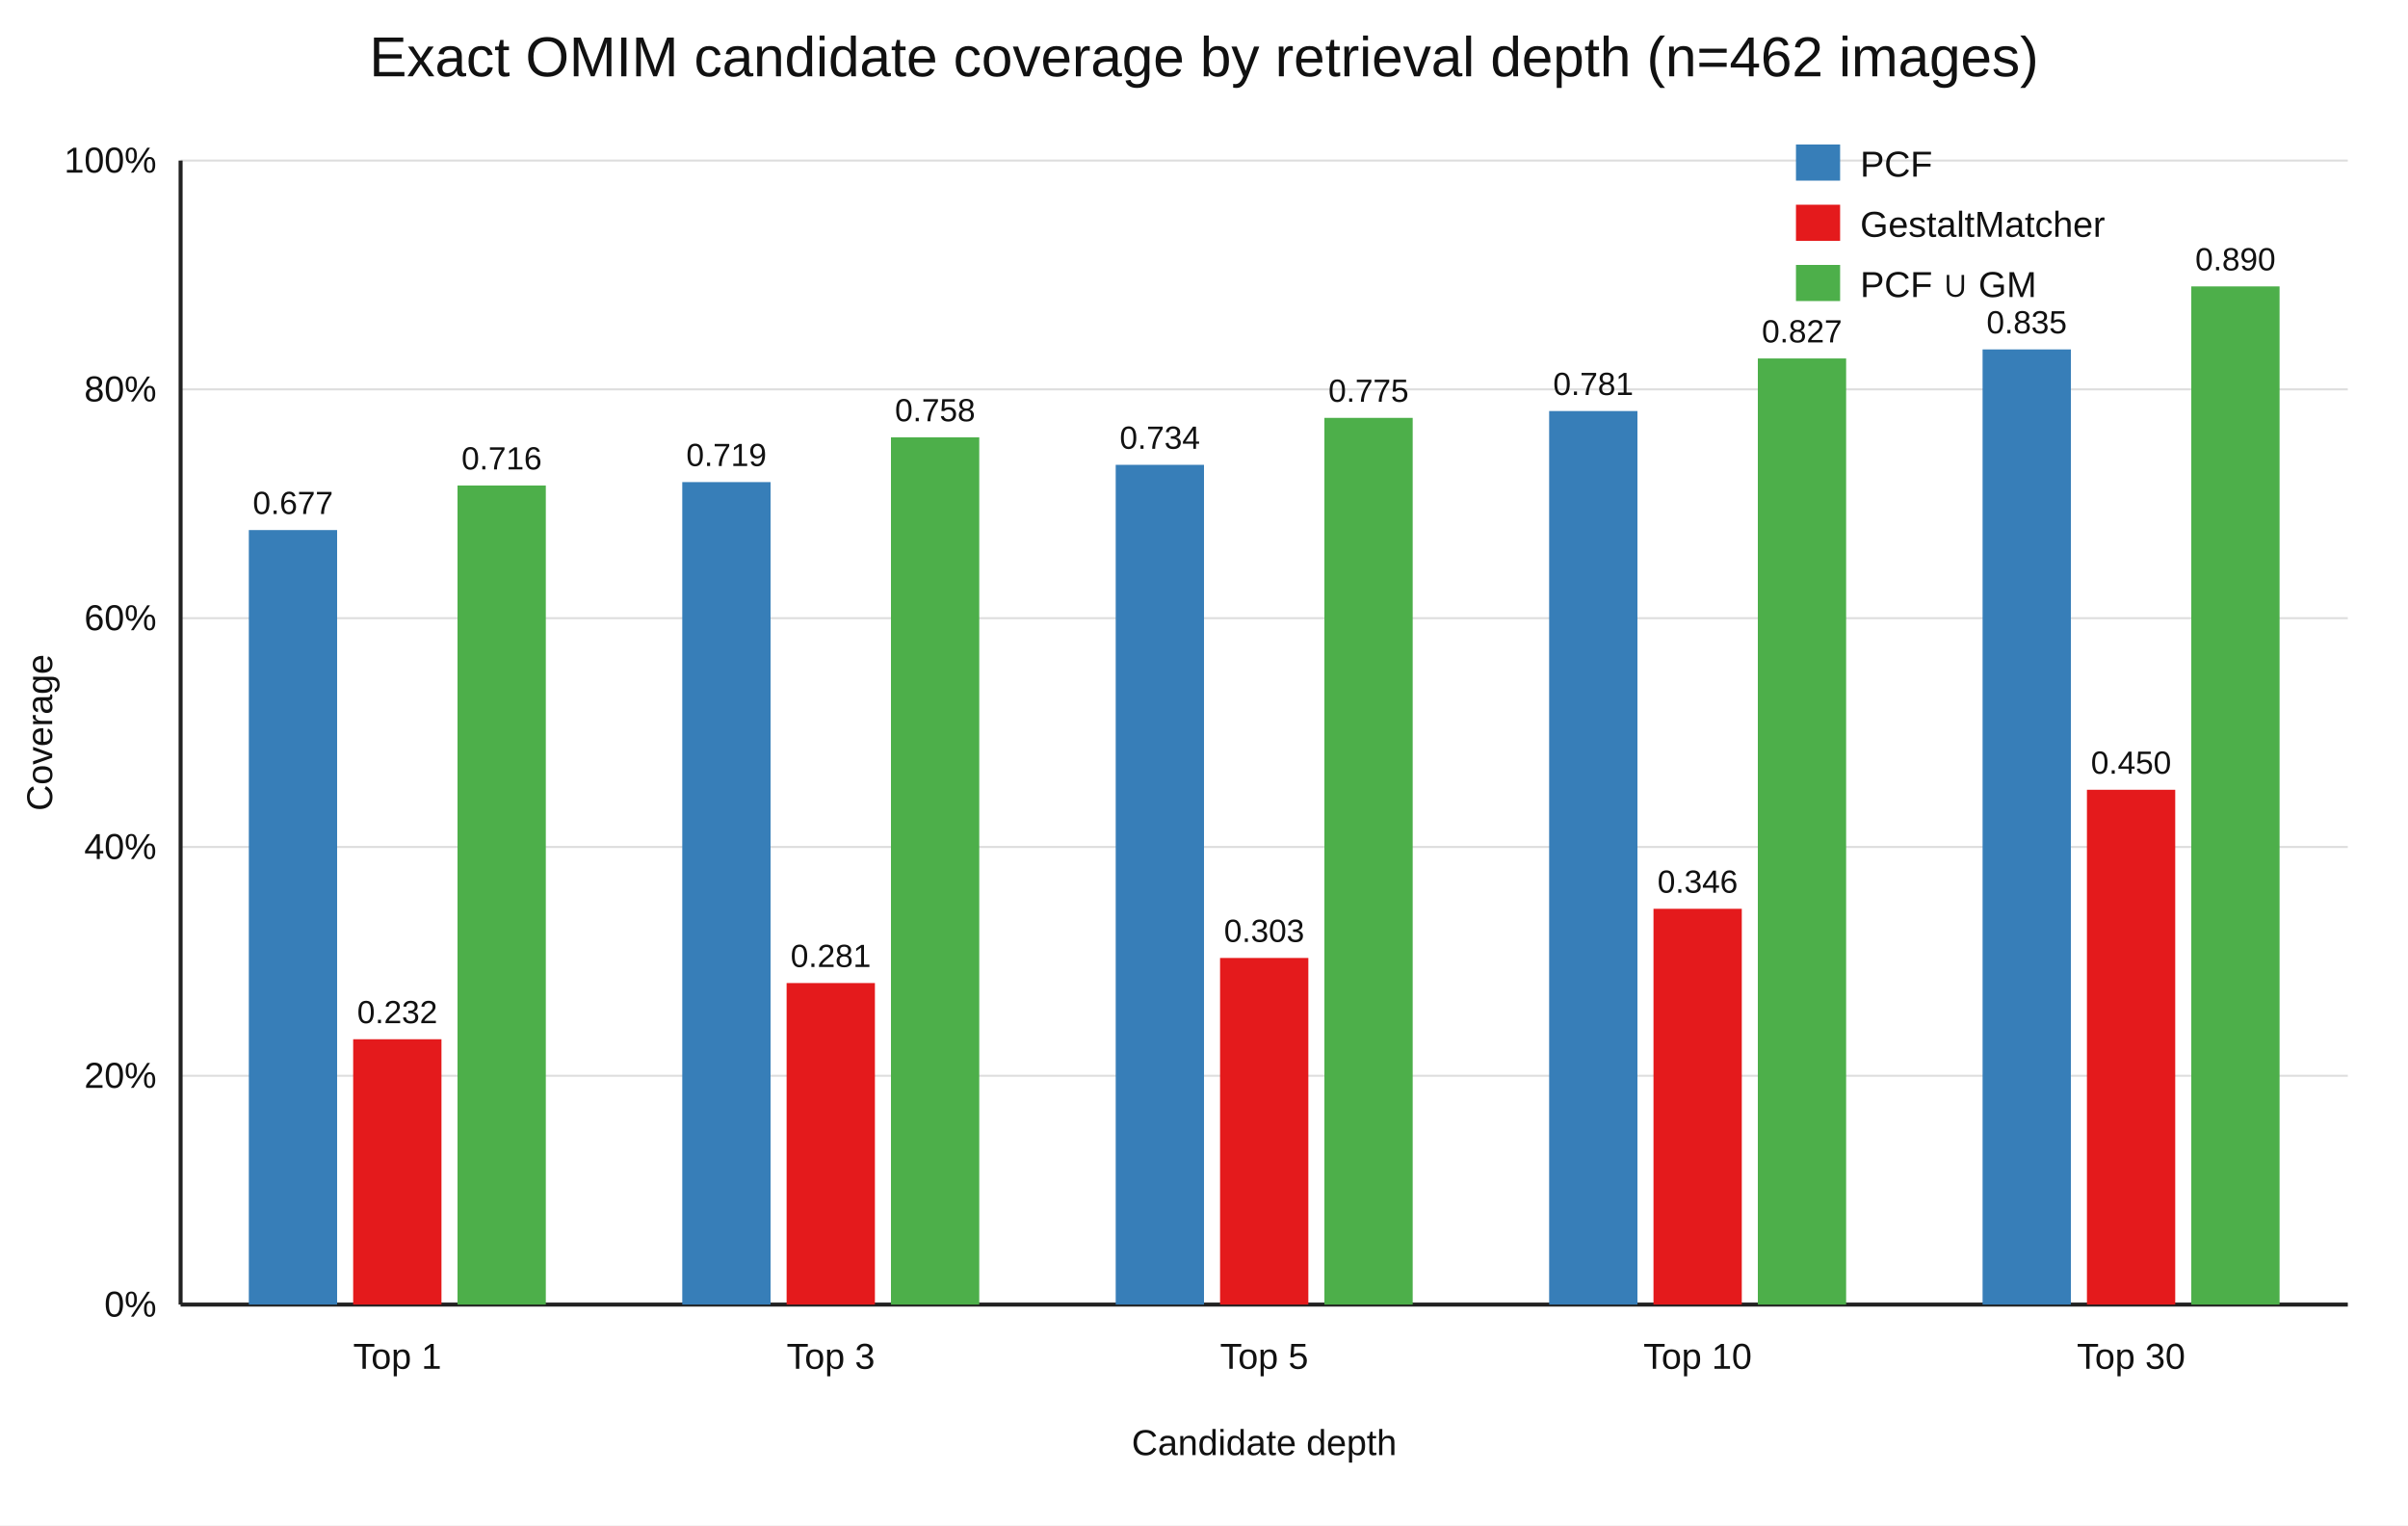
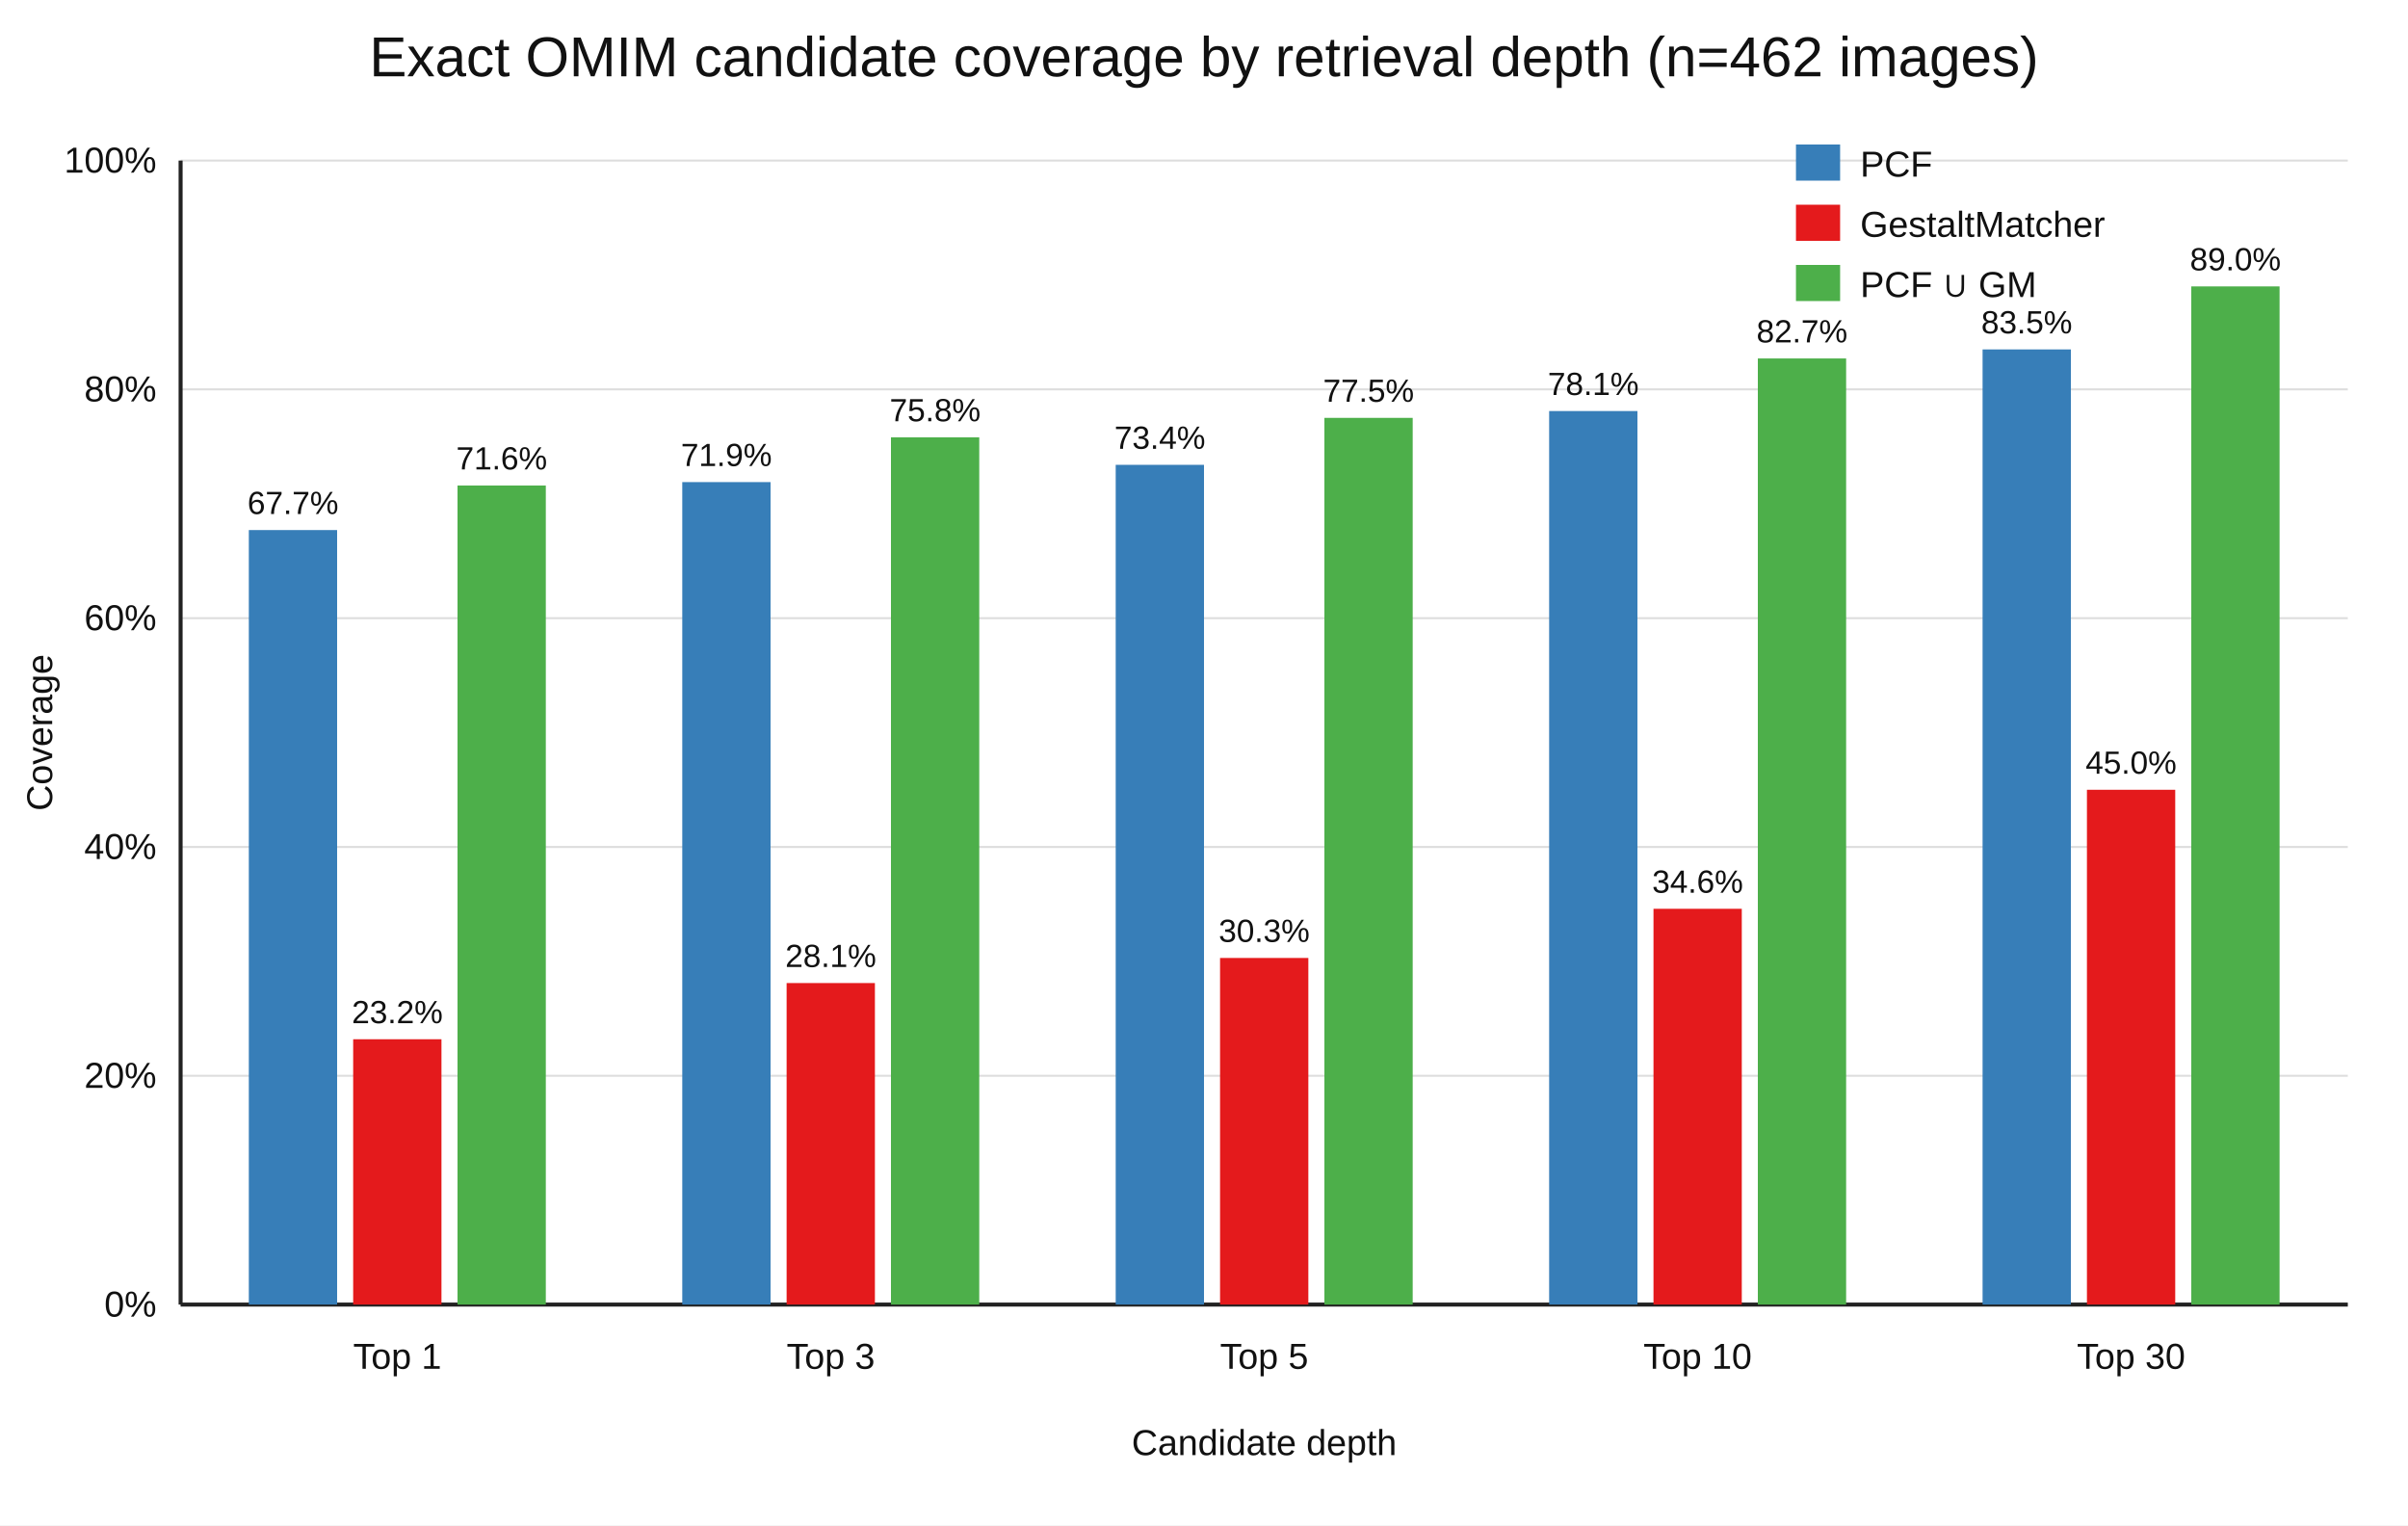
<svg xmlns="http://www.w3.org/2000/svg" width="1200" height="760" viewBox="0 0 1200 760">
  <rect width="100%" height="100%" fill="white" />
  <style>text{font-family:Arial,Helvetica,sans-serif;fill:#111}.title{font-size:28px}.axis{font-size:18px}.value{font-size:16px}.legend{font-size:18px}</style>
  <text x="600.0" y="38" text-anchor="middle" class="title">Exact OMIM candidate coverage by retrieval depth (n=462 images)</text>
  <line x1="90" y1="650.0" x2="1170" y2="650.0" stroke="#dddddd" stroke-width="1" />
  <text x="78" y="656.0" text-anchor="end" class="axis">0%</text>
  <line x1="90" y1="536.0" x2="1170" y2="536.0" stroke="#dddddd" stroke-width="1" />
  <text x="78" y="542.0" text-anchor="end" class="axis">20%</text>
  <line x1="90" y1="422.0" x2="1170" y2="422.0" stroke="#dddddd" stroke-width="1" />
  <text x="78" y="428.0" text-anchor="end" class="axis">40%</text>
  <line x1="90" y1="308.0" x2="1170" y2="308.0" stroke="#dddddd" stroke-width="1" />
  <text x="78" y="314.0" text-anchor="end" class="axis">60%</text>
  <line x1="90" y1="194.0" x2="1170" y2="194.0" stroke="#dddddd" stroke-width="1" />
  <text x="78" y="200.0" text-anchor="end" class="axis">80%</text>
  <line x1="90" y1="80.0" x2="1170" y2="80.0" stroke="#dddddd" stroke-width="1" />
  <text x="78" y="86.0" text-anchor="end" class="axis">100%</text>
  <line x1="90" y1="80" x2="90" y2="650" stroke="#222" stroke-width="2" />
  <line x1="90" y1="650" x2="1170" y2="650" stroke="#222" stroke-width="2" />
  <text x="26" y="365.0" transform="rotate(-90 26 365.0)" text-anchor="middle" class="axis">Coverage</text>
  <rect x="124.0" y="264.1" width="44" height="385.9" fill="#377eb8" />
-   <text x="146.0" y="256.1" text-anchor="middle" class="value">0.677</text>
+   <text x="146.0" y="256.1" text-anchor="middle" class="value">67.7%</text>
  <rect x="176.0" y="517.8" width="44" height="132.2" fill="#e41a1c" />
-   <text x="198.0" y="509.8" text-anchor="middle" class="value">0.232</text>
+   <text x="198.0" y="509.8" text-anchor="middle" class="value">23.2%</text>
  <rect x="228.0" y="241.9" width="44" height="408.1" fill="#4daf4a" />
-   <text x="250.0" y="233.9" text-anchor="middle" class="value">0.716</text>
+   <text x="250.0" y="233.9" text-anchor="middle" class="value">71.6%</text>
  <text x="198.0" y="682" text-anchor="middle" class="axis">Top 1</text>
  <rect x="340.0" y="240.2" width="44" height="409.8" fill="#377eb8" />
-   <text x="362.0" y="232.2" text-anchor="middle" class="value">0.719</text>
+   <text x="362.0" y="232.2" text-anchor="middle" class="value">71.9%</text>
  <rect x="392.0" y="489.8" width="44" height="160.2" fill="#e41a1c" />
-   <text x="414.0" y="481.8" text-anchor="middle" class="value">0.281</text>
+   <text x="414.0" y="481.8" text-anchor="middle" class="value">28.1%</text>
  <rect x="444.0" y="217.9" width="44" height="432.1" fill="#4daf4a" />
-   <text x="466.0" y="209.9" text-anchor="middle" class="value">0.758</text>
+   <text x="466.0" y="209.9" text-anchor="middle" class="value">75.8%</text>
  <text x="414.0" y="682" text-anchor="middle" class="axis">Top 3</text>
  <rect x="556.0" y="231.6" width="44" height="418.4" fill="#377eb8" />
-   <text x="578.0" y="223.6" text-anchor="middle" class="value">0.734</text>
+   <text x="578.0" y="223.6" text-anchor="middle" class="value">73.4%</text>
  <rect x="608.0" y="477.3" width="44" height="172.7" fill="#e41a1c" />
-   <text x="630.0" y="469.3" text-anchor="middle" class="value">0.303</text>
+   <text x="630.0" y="469.3" text-anchor="middle" class="value">30.3%</text>
  <rect x="660.0" y="208.2" width="44" height="441.8" fill="#4daf4a" />
-   <text x="682.0" y="200.2" text-anchor="middle" class="value">0.775</text>
+   <text x="682.0" y="200.2" text-anchor="middle" class="value">77.5%</text>
  <text x="630.0" y="682" text-anchor="middle" class="axis">Top 5</text>
  <rect x="772.0" y="204.8" width="44" height="445.2" fill="#377eb8" />
-   <text x="794.0" y="196.8" text-anchor="middle" class="value">0.781</text>
+   <text x="794.0" y="196.8" text-anchor="middle" class="value">78.1%</text>
  <rect x="824.0" y="452.8" width="44" height="197.2" fill="#e41a1c" />
-   <text x="846.0" y="444.8" text-anchor="middle" class="value">0.346</text>
+   <text x="846.0" y="444.8" text-anchor="middle" class="value">34.6%</text>
  <rect x="876.0" y="178.6" width="44" height="471.4" fill="#4daf4a" />
-   <text x="898.0" y="170.6" text-anchor="middle" class="value">0.827</text>
+   <text x="898.0" y="170.6" text-anchor="middle" class="value">82.7%</text>
  <text x="846.0" y="682" text-anchor="middle" class="axis">Top 10</text>
  <rect x="988.0" y="174.1" width="44" height="475.9" fill="#377eb8" />
-   <text x="1010.0" y="166.1" text-anchor="middle" class="value">0.835</text>
+   <text x="1010.0" y="166.1" text-anchor="middle" class="value">83.5%</text>
  <rect x="1040.0" y="393.5" width="44" height="256.5" fill="#e41a1c" />
-   <text x="1062.0" y="385.5" text-anchor="middle" class="value">0.450</text>
+   <text x="1062.0" y="385.5" text-anchor="middle" class="value">45.0%</text>
  <rect x="1092.0" y="142.7" width="44" height="507.3" fill="#4daf4a" />
-   <text x="1114.0" y="134.7" text-anchor="middle" class="value">0.890</text>
+   <text x="1114.0" y="134.7" text-anchor="middle" class="value">89.0%</text>
  <text x="1062.0" y="682" text-anchor="middle" class="axis">Top 30</text>
  <text x="630" y="725" text-anchor="middle" class="axis">Candidate depth</text>
  <rect x="895" y="72" width="22" height="18" fill="#377eb8" />
  <text x="927" y="88" class="legend">PCF</text>
  <rect x="895" y="102" width="22" height="18" fill="#e41a1c" />
  <text x="927" y="118" class="legend">GestaltMatcher</text>
  <rect x="895" y="132" width="22" height="18" fill="#4daf4a" />
  <text x="927" y="148" class="legend">PCF ∪ GM</text>
</svg>
